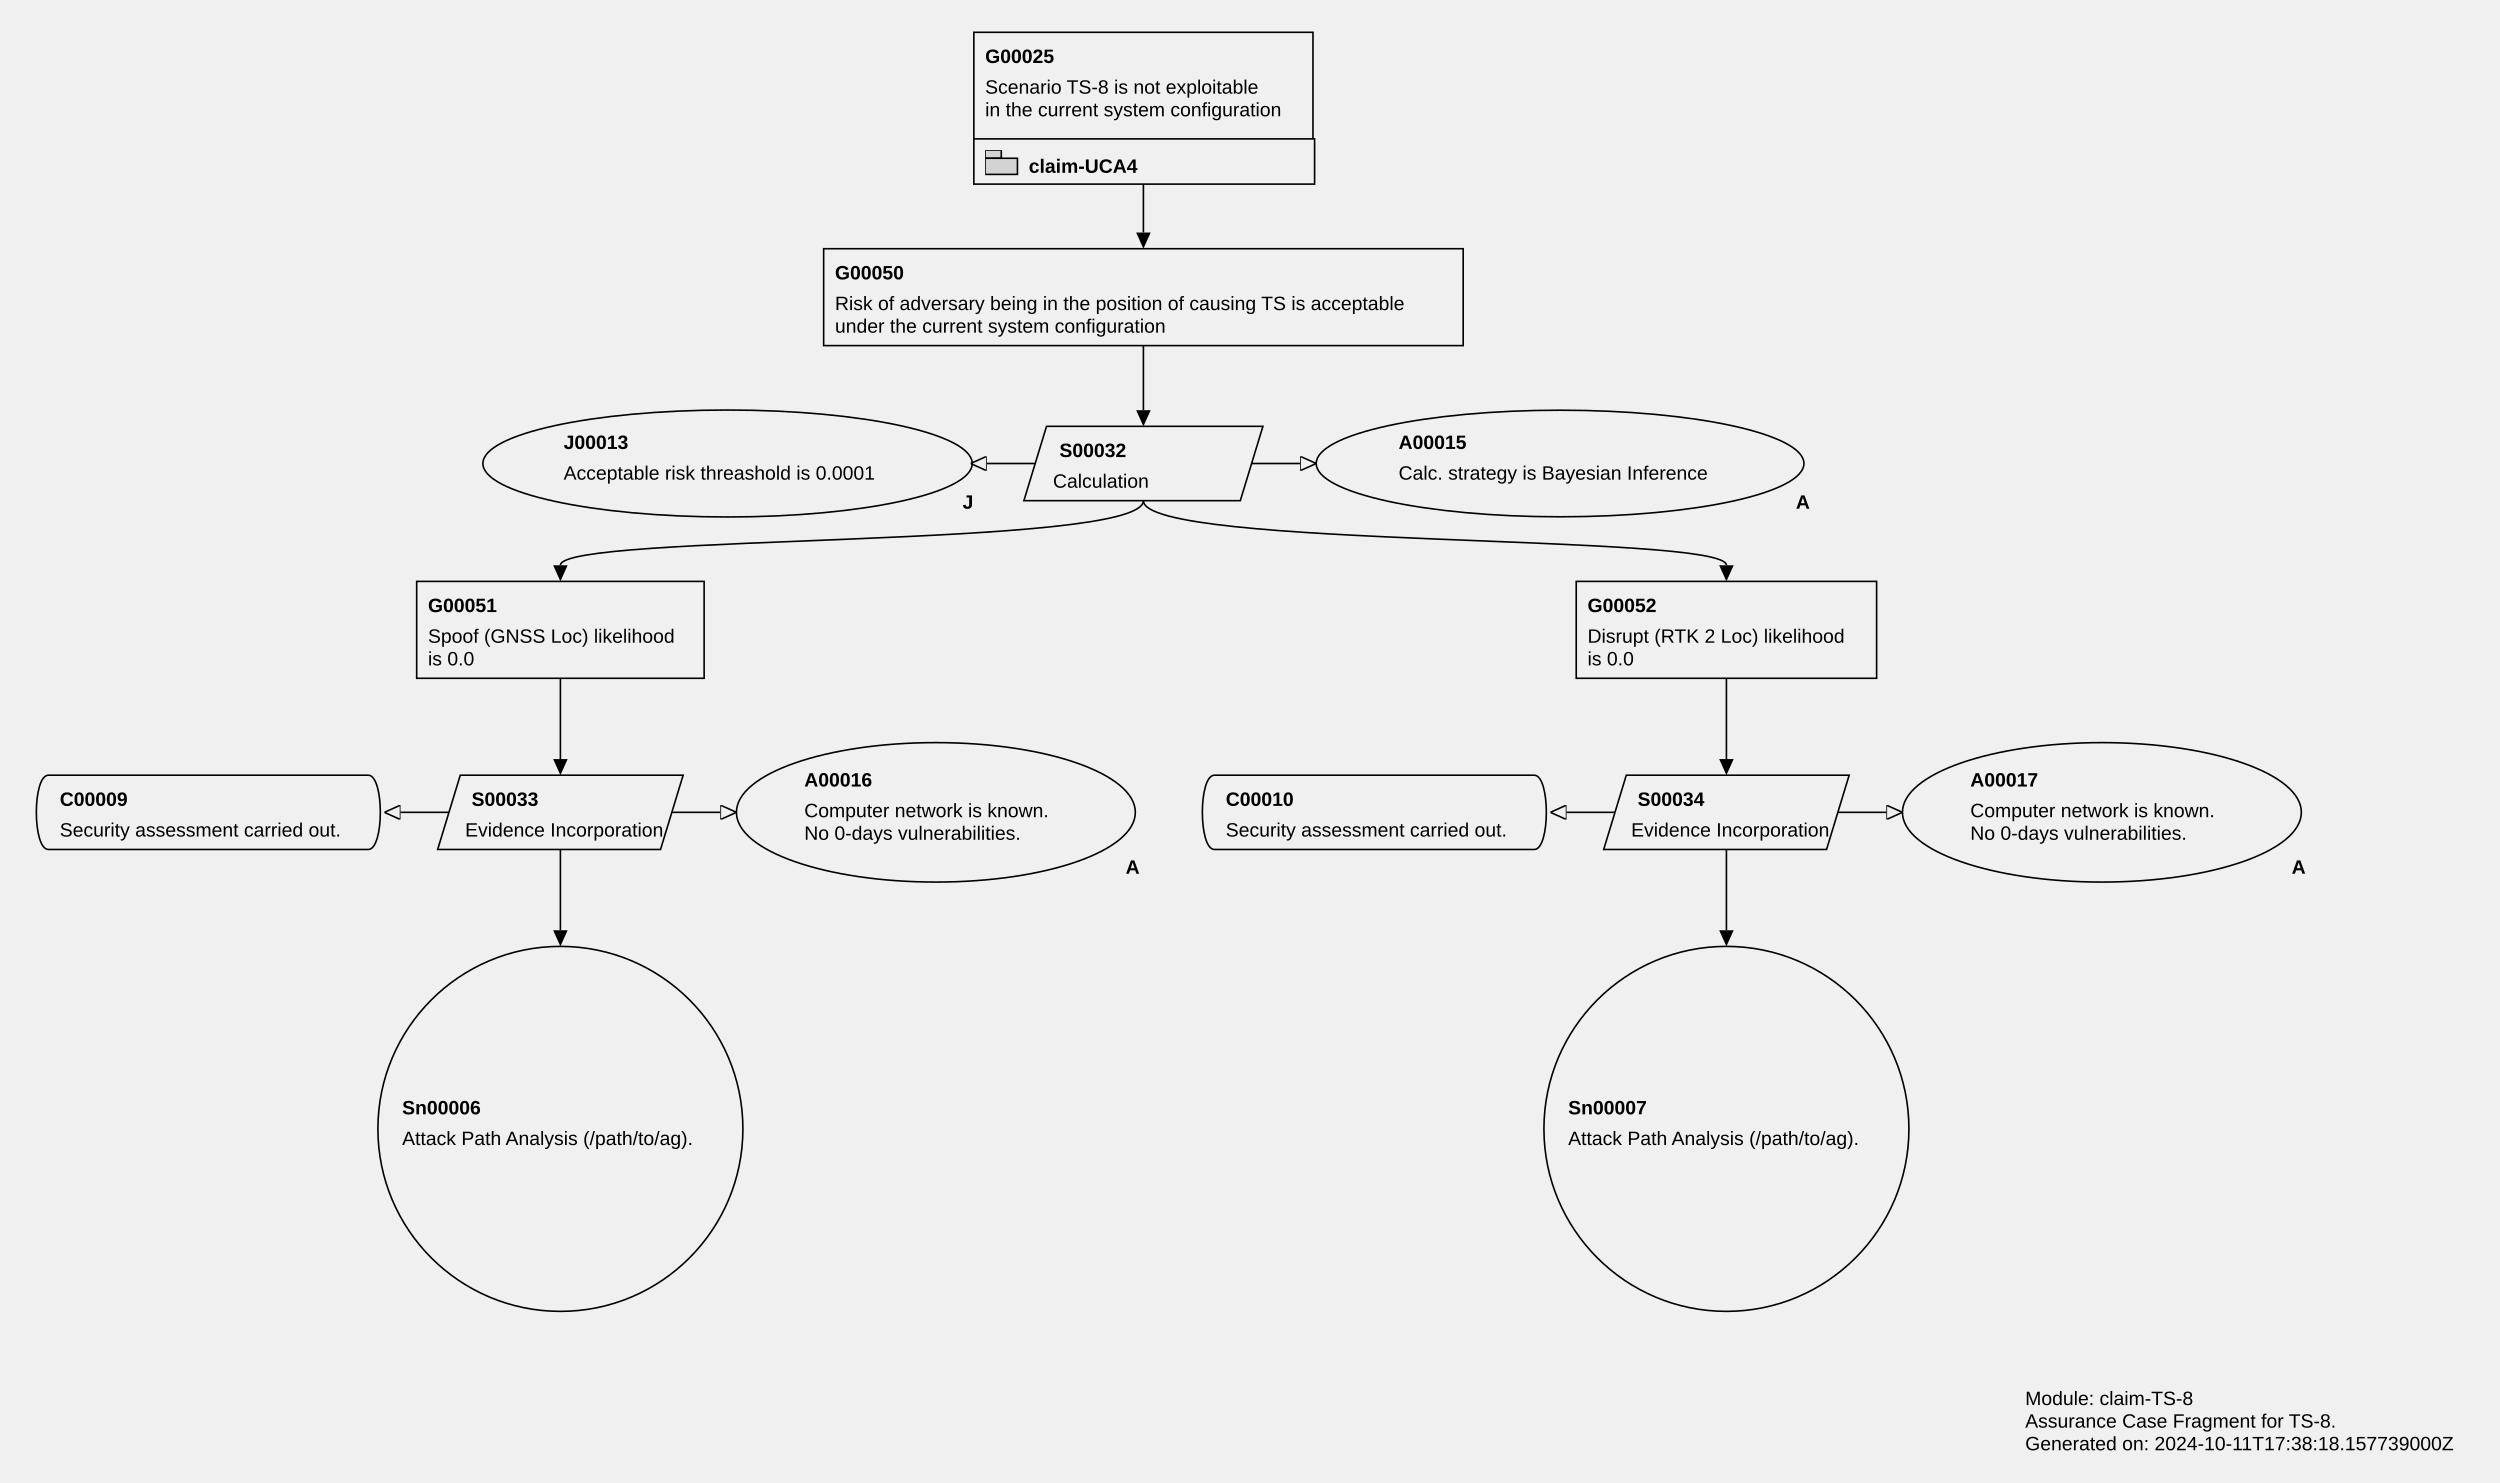
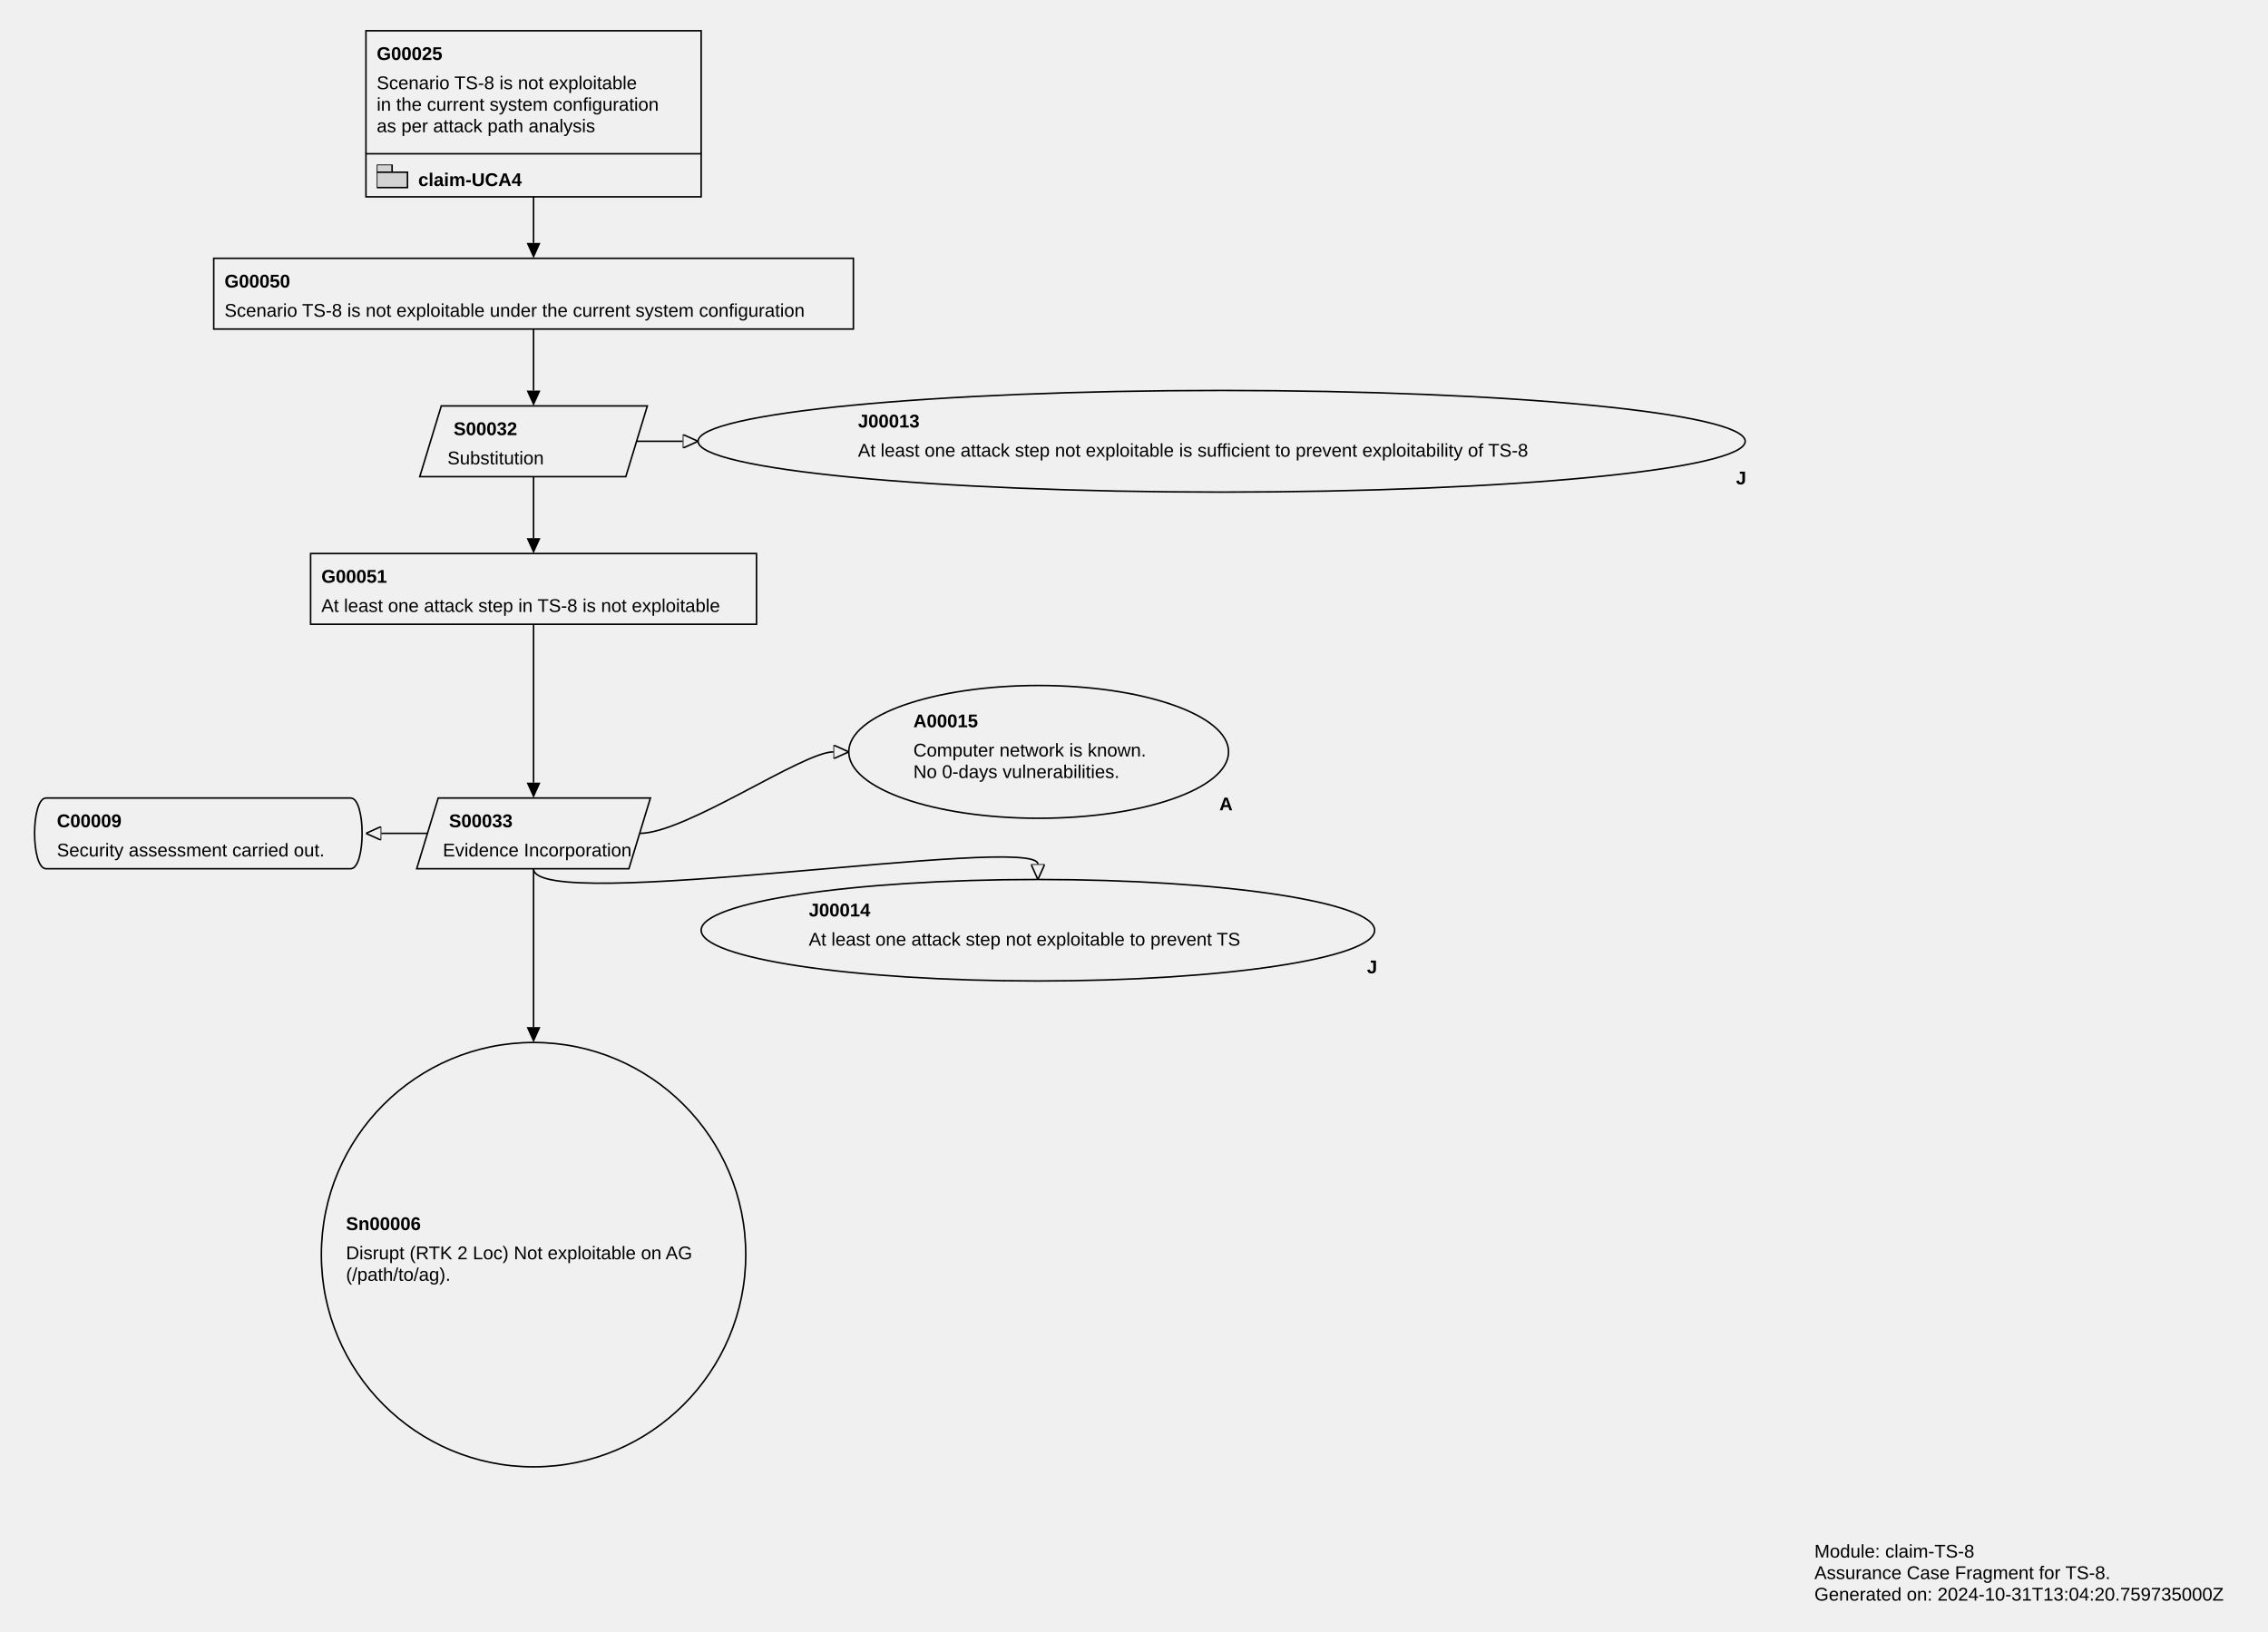
- <svg xmlns="http://www.w3.org/2000/svg" class="gsndiagram" viewBox="0 0 1548 918">
+ <svg xmlns="http://www.w3.org/2000/svg" class="gsndiagram" viewBox="0 0 1475 1061">
  <symbol id="module_icon">
    <rect fill="lightgrey" height="5" stroke="black" stroke-width="1" width="10" x="0" y="0" />
    <rect fill="lightgrey" height="10" stroke="black" stroke-width="1" width="20" x="0" y="5" />
  </symbol>
  <symbol id="acp">
    <rect fill="black" height="10" stroke="black" stroke-width="1" width="10" x="0" y="0" />
  </symbol>
  <marker id="composite_arrow" markerHeight="9" markerUnits="userSpaceOnUse" markerWidth="10" orient="auto-start-reverse" refX="0" refY="4.5">
    <polyline fill-opacity="0" points="0 0, 6 4.5, 0 9" stroke="black" stroke-width="1" />
    <polyline fill-opacity="0" points="4 0, 10 4.5, 4 9" stroke="black" stroke-width="1" />
    <polyline fill-opacity="0" points="0 4.5, 10 4.5" stroke="black" stroke-width="1" />
  </marker>
  <marker id="supportedby_arrow" markerHeight="9" markerUnits="userSpaceOnUse" markerWidth="10" orient="auto-start-reverse" refX="0" refY="4.5">
    <polyline fill="black" points="0 0, 10 4.5, 0 9" />
  </marker>
  <marker id="incontextof_arrow" markerHeight="9" markerUnits="userSpaceOnUse" markerWidth="10" orient="auto-start-reverse" refX="0" refY="4.5">
    <polyline fill-opacity="0" points="0 0, 10 4.5, 0 9, 0 0" stroke="black" stroke-width="1" />
  </marker>
  <style type="text/css">
.notVerified path { fill: red; fill-opacity: 1;}
/* .notVerified text,a { fill: white; } */
</style>
  <a href="claim-UCA4.svg#node_g00025">
    <g class="gsn_module_claim_uca4 gsnelem gsnawaygoal" id="node_g00025">
-       <path class="border" d="M603,86 V20 H813 V86" fill-opacity="0" stroke="black" stroke-width="1" />
-       <text font-family="Arial" font-size="12" font-weight="bold" x="610" y="39">G00025</text>
-       <text font-family="Arial" font-size="12" x="610" y="58">Scenario TS-8 is not exploitable </text>
-       <text font-family="Arial" font-size="12" x="610" y="72"> in the current system configuration</text>
+       <path class="border" d="M238,100 V20 H456 V100" fill-opacity="0" stroke="black" stroke-width="1" />
+       <text font-family="Arial" font-size="12" font-weight="bold" x="245" y="39">G00025</text>
+       <text font-family="Arial" font-size="12" x="245" y="58">Scenario TS-8 is not exploitable </text>
+       <text font-family="Arial" font-size="12" x="245" y="72"> in the current system configuration </text>
+       <text font-family="Arial" font-size="12" x="245" y="86"> as per attack path analysis</text>
      <a href="claim-UCA4.svg#node_g00025">
-         <path class="border" d="M603,86 h211 v28 h-211 z" fill-opacity="0" stroke="black" stroke-width="1" />
-         <text font-family="Arial" font-size="12" font-weight="bold" x="637" y="107">claim-UCA4</text>
+         <path class="border" d="M238,100 h218 v28 h-218 z" fill-opacity="0" stroke="black" stroke-width="1" />
+         <text font-family="Arial" font-size="12" font-weight="bold" x="272" y="121">claim-UCA4</text>
      </a>
-       <use href="#module_icon" x="610" y="93" />
+       <use href="#module_icon" x="245" y="107" />
    </g>
  </a>
  <g class="gsn_module_claim_ts_8 gsnelem gsngoal" id="node_g00050">
-     <path class="border" d="M510,154 L906,154 L906,214 L510,214 z" fill-opacity="0" stroke="black" stroke-width="1" />
-     <text font-family="Arial" font-size="12" font-weight="bold" x="517" y="173">G00050</text>
-     <text font-family="Arial" font-size="12" x="517" y="192">Risk of adversary being in the position of causing TS is acceptable </text>
-     <text font-family="Arial" font-size="12" x="517" y="206"> under the current system configuration</text>
+     <path class="border" d="M139,168 L555,168 L555,214 L139,214 z" fill-opacity="0" stroke="black" stroke-width="1" />
+     <text font-family="Arial" font-size="12" font-weight="bold" x="146" y="187">G00050</text>
+     <text font-family="Arial" font-size="12" x="146" y="206">Scenario TS-8 is not exploitable under the current system configuration</text>
+   </g>
+   <g class="gsn_module_claim_ts_8 gsnelem gsnstgy" id="node_s00032">
+     <path class="border" d="M287,264 L421,264 L407,310 L273,310 z" fill-opacity="0" stroke="black" stroke-width="1" />
+     <text font-family="Arial" font-size="12" font-weight="bold" x="295" y="283">S00032</text>
+     <text font-family="Arial" font-size="12" x="291" y="302">Substitution</text>
  </g>
  <g class="gsn_module_claim_ts_8 gsnelem gsnjust" id="node_j00013">
-     <path class="border" d="M299,287 a151,33,0,1,0,303,0 a151,33,0,1,0,-303,0 z" fill-opacity="0" stroke="black" stroke-width="1" />
-     <text font-family="Arial" font-size="12" font-weight="bold" x="349" y="278">J00013</text>
-     <text font-family="Arial" font-size="12" x="349" y="297">Acceptable risk threashold is 0.0001</text>
-     <text font-family="Arial" font-size="12" font-weight="bold" x="596" y="315">J</text>
+     <path class="border" d="M454,287 a340,33,0,1,0,681,0 a340,33,0,1,0,-681,0 z" fill-opacity="0" stroke="black" stroke-width="1" />
+     <text font-family="Arial" font-size="12" font-weight="bold" x="558" y="278">J00013</text>
+     <text font-family="Arial" font-size="12" x="558" y="297">At least one attack step not exploitable is sufficient to prevent exploitability of TS-8</text>
+     <text font-family="Arial" font-size="12" font-weight="bold" x="1129" y="315">J</text>
  </g>
-   <g class="gsn_module_claim_ts_8 gsnelem gsnstgy" id="node_s00032">
-     <path class="border" d="M648,264 L782,264 L768,310 L634,310 z" fill-opacity="0" stroke="black" stroke-width="1" />
-     <text font-family="Arial" font-size="12" font-weight="bold" x="656" y="283">S00032</text>
-     <text font-family="Arial" font-size="12" x="652" y="302">Calculation</text>
+   <g class="gsn_module_claim_ts_8 gsnelem gsngoal" id="node_g00051">
+     <path class="border" d="M202,360 L492,360 L492,406 L202,406 z" fill-opacity="0" stroke="black" stroke-width="1" />
+     <text font-family="Arial" font-size="12" font-weight="bold" x="209" y="379">G00051</text>
+     <text font-family="Arial" font-size="12" x="209" y="398">At least one attack step in TS-8 is not exploitable</text>
+   </g>
+   <g class="gsn_module_claim_ts_8 gsnelem gsnctxt" id="node_c00009">
+     <path class="border" d="M30,519 L228,519 C238,519,238,565,228,565 L30,565 C20,565,20,519,30,519" fill-opacity="0" stroke="black" stroke-width="1" />
+     <text font-family="Arial" font-size="12" font-weight="bold" x="37" y="538">C00009</text>
+     <text font-family="Arial" font-size="12" x="37" y="557">Security assessment carried out.</text>
+   </g>
+   <g class="gsn_module_claim_ts_8 gsnelem gsnstgy" id="node_s00033">
+     <path class="border" d="M285,519 L423,519 L409,565 L271,565 z" fill-opacity="0" stroke="black" stroke-width="1" />
+     <text font-family="Arial" font-size="12" font-weight="bold" x="292" y="538">S00033</text>
+     <text font-family="Arial" font-size="12" x="288" y="557">Evidence Incorporation</text>
  </g>
  <g class="gsn_module_claim_ts_8 gsnelem gsnasmp" id="node_a00015">
-     <path class="border" d="M815,287 a151,33,0,1,0,302,0 a151,33,0,1,0,-302,0 z" fill-opacity="0" stroke="black" stroke-width="1" />
-     <text font-family="Arial" font-size="12" font-weight="bold" x="866" y="278">A00015</text>
-     <text font-family="Arial" font-size="12" x="866" y="297">Calc. strategy is Bayesian Inference</text>
-     <text font-family="Arial" font-size="12" font-weight="bold" x="1112" y="315">A</text>
+     <path class="border" d="M552,489 a123,43,0,1,0,247,0 a123,43,0,1,0,-247,0 z" fill-opacity="0" stroke="black" stroke-width="1" />
+     <text font-family="Arial" font-size="12" font-weight="bold" x="594" y="473">A00015</text>
+     <text font-family="Arial" font-size="12" x="594" y="492">Computer network is known. </text>
+     <text font-family="Arial" font-size="12" x="594" y="506"> No 0-days vulnerabilities.</text>
+     <text font-family="Arial" font-size="12" font-weight="bold" x="793" y="527">A</text>
  </g>
-   <g class="gsn_module_claim_ts_8 gsnelem gsngoal" id="node_g00051">
-     <path class="border" d="M258,360 L436,360 L436,420 L258,420 z" fill-opacity="0" stroke="black" stroke-width="1" />
-     <text font-family="Arial" font-size="12" font-weight="bold" x="265" y="379">G00051</text>
-     <text font-family="Arial" font-size="12" x="265" y="398">Spoof (GNSS Loc) likelihood </text>
-     <text font-family="Arial" font-size="12" x="265" y="412"> is 0.0</text>
-   </g>
-   <g class="gsn_module_claim_ts_8 gsnelem gsngoal" id="node_g00052">
-     <path class="border" d="M976,360 L1162,360 L1162,420 L976,420 z" fill-opacity="0" stroke="black" stroke-width="1" />
-     <text font-family="Arial" font-size="12" font-weight="bold" x="983" y="379">G00052</text>
-     <text font-family="Arial" font-size="12" x="983" y="398">Disrupt (RTK 2 Loc) likelihood </text>
-     <text font-family="Arial" font-size="12" x="983" y="412"> is 0.0</text>
-   </g>
-   <g class="gsn_module_claim_ts_8 gsnelem gsnctxt" id="node_c00009">
-     <path class="border" d="M30,480 L228,480 C238,480,238,526,228,526 L30,526 C20,526,20,480,30,480" fill-opacity="0" stroke="black" stroke-width="1" />
-     <text font-family="Arial" font-size="12" font-weight="bold" x="37" y="499">C00009</text>
-     <text font-family="Arial" font-size="12" x="37" y="518">Security assessment carried out.</text>
-   </g>
-   <g class="gsn_module_claim_ts_8 gsnelem gsnstgy" id="node_s00033">
-     <path class="border" d="M285,480 L423,480 L409,526 L271,526 z" fill-opacity="0" stroke="black" stroke-width="1" />
-     <text font-family="Arial" font-size="12" font-weight="bold" x="292" y="499">S00033</text>
-     <text font-family="Arial" font-size="12" x="288" y="518">Evidence Incorporation</text>
-   </g>
-   <g class="gsn_module_claim_ts_8 gsnelem gsnasmp" id="node_a00016">
-     <path class="border" d="M456,503 a123,43,0,1,0,247,0 a123,43,0,1,0,-247,0 z" fill-opacity="0" stroke="black" stroke-width="1" />
-     <text font-family="Arial" font-size="12" font-weight="bold" x="498" y="487">A00016</text>
-     <text font-family="Arial" font-size="12" x="498" y="506">Computer network is known. </text>
-     <text font-family="Arial" font-size="12" x="498" y="520"> No 0-days vulnerabilities.</text>
-     <text font-family="Arial" font-size="12" font-weight="bold" x="697" y="541">A</text>
-   </g>
-   <g class="gsn_module_claim_ts_8 gsnelem gsnctxt" id="node_c00010">
-     <path class="border" d="M752,480 L950,480 C960,480,960,526,950,526 L752,526 C742,526,742,480,752,480" fill-opacity="0" stroke="black" stroke-width="1" />
-     <text font-family="Arial" font-size="12" font-weight="bold" x="759" y="499">C00010</text>
-     <text font-family="Arial" font-size="12" x="759" y="518">Security assessment carried out.</text>
-   </g>
-   <g class="gsn_module_claim_ts_8 gsnelem gsnstgy" id="node_s00034">
-     <path class="border" d="M1007,480 L1145,480 L1131,526 L993,526 z" fill-opacity="0" stroke="black" stroke-width="1" />
-     <text font-family="Arial" font-size="12" font-weight="bold" x="1014" y="499">S00034</text>
-     <text font-family="Arial" font-size="12" x="1010" y="518">Evidence Incorporation</text>
-   </g>
-   <g class="gsn_module_claim_ts_8 gsnelem gsnasmp" id="node_a00017">
-     <path class="border" d="M1178,503 a123,43,0,1,0,247,0 a123,43,0,1,0,-247,0 z" fill-opacity="0" stroke="black" stroke-width="1" />
-     <text font-family="Arial" font-size="12" font-weight="bold" x="1220" y="487">A00017</text>
-     <text font-family="Arial" font-size="12" x="1220" y="506">Computer network is known. </text>
-     <text font-family="Arial" font-size="12" x="1220" y="520"> No 0-days vulnerabilities.</text>
-     <text font-family="Arial" font-size="12" font-weight="bold" x="1419" y="541">A</text>
+   <g class="gsn_module_claim_ts_8 gsnelem gsnjust" id="node_j00014">
+     <path class="border" d="M456,605 a219,33,0,1,0,438,0 a219,33,0,1,0,-438,0 z" fill-opacity="0" stroke="black" stroke-width="1" />
+     <text font-family="Arial" font-size="12" font-weight="bold" x="526" y="596">J00014</text>
+     <text font-family="Arial" font-size="12" x="526" y="615">At least one attack step not exploitable to prevent TS</text>
+     <text font-family="Arial" font-size="12" font-weight="bold" x="889" y="633">J</text>
  </g>
  <g class="gsn_module_claim_ts_8 gsnelem gsnsltn" id="node_sn00006">
-     <path class="border" d="M234,699 a113,113,0,1,0,226,0 a113,113,0,1,0,-226,0 z" fill-opacity="0" stroke="black" stroke-width="1" />
-     <text font-family="Arial" font-size="12" font-weight="bold" x="249" y="690">Sn00006</text>
-     <text font-family="Arial" font-size="12" x="249" y="709">Attack Path Analysis (/path/to/ag). </text>
+     <path class="border" d="M209,816 a138,138,0,1,0,276,0 a138,138,0,1,0,-276,0 z" fill-opacity="0" stroke="black" stroke-width="1" />
+     <text font-family="Arial" font-size="12" font-weight="bold" x="225" y="800">Sn00006</text>
+     <text font-family="Arial" font-size="12" x="225" y="819">Disrupt (RTK 2 Loc) Not exploitable on AG </text>
+     <text font-family="Arial" font-size="12" x="225" y="833">(/path/to/ag). </text>
  </g>
-   <g class="gsn_module_claim_ts_8 gsnelem gsnsltn" id="node_sn00007">
-     <path class="border" d="M956,699 a113,113,0,1,0,226,0 a113,113,0,1,0,-226,0 z" fill-opacity="0" stroke="black" stroke-width="1" />
-     <text font-family="Arial" font-size="12" font-weight="bold" x="971" y="690">Sn00007</text>
-     <text font-family="Arial" font-size="12" x="971" y="709">Attack Path Analysis (/path/to/ag). </text>
-   </g>
-   <path class="gsnedge gsninspby" d="M708,114 C708,144,708,124,708,144" fill-opacity="0" marker-end="url(#supportedby_arrow)" stroke="black" stroke-width="1" />
-   <path class="gsnedge gsninspby" d="M708,214 C708,244,708,234,708,254" fill-opacity="0" marker-end="url(#supportedby_arrow)" stroke="black" stroke-width="1" />
-   <path class="gsnedge gsninspby" d="M347,420 C347,450,347,450,347,470" fill-opacity="0" marker-end="url(#supportedby_arrow)" stroke="black" stroke-width="1" />
-   <path class="gsnedge gsninspby" d="M1069,420 C1069,450,1069,450,1069,470" fill-opacity="0" marker-end="url(#supportedby_arrow)" stroke="black" stroke-width="1" />
-   <path class="gsnedge gsninctxt" d="M775,287 C805,287,785,287,805,287" fill-opacity="0" marker-end="url(#incontextof_arrow)" stroke="black" stroke-width="1" />
-   <path class="gsnedge gsninctxt" d="M641,287 C611,287,631,287,611,287" fill-opacity="0" marker-end="url(#incontextof_arrow)" stroke="black" stroke-width="1" />
-   <path class="gsnedge gsninspby" d="M708,310 C708,340,347,330,347,350" fill-opacity="0" marker-end="url(#supportedby_arrow)" stroke="black" stroke-width="1" />
-   <path class="gsnedge gsninspby" d="M708,310 C708,340,1069,330,1069,350" fill-opacity="0" marker-end="url(#supportedby_arrow)" stroke="black" stroke-width="1" />
-   <path class="gsnedge gsninctxt" d="M416,503 C446,503,426,503,446,503" fill-opacity="0" marker-end="url(#incontextof_arrow)" stroke="black" stroke-width="1" />
-   <path class="gsnedge gsninctxt" d="M278,503 C248,503,268,503,248,503" fill-opacity="0" marker-end="url(#incontextof_arrow)" stroke="black" stroke-width="1" />
-   <path class="gsnedge gsninspby" d="M347,526 C347,556,347,556,347,576" fill-opacity="0" marker-end="url(#supportedby_arrow)" stroke="black" stroke-width="1" />
-   <path class="gsnedge gsninctxt" d="M1138,503 C1168,503,1148,503,1168,503" fill-opacity="0" marker-end="url(#incontextof_arrow)" stroke="black" stroke-width="1" />
-   <path class="gsnedge gsninctxt" d="M1000,503 C970,503,990,503,970,503" fill-opacity="0" marker-end="url(#incontextof_arrow)" stroke="black" stroke-width="1" />
-   <path class="gsnedge gsninspby" d="M1069,526 C1069,556,1069,556,1069,576" fill-opacity="0" marker-end="url(#supportedby_arrow)" stroke="black" stroke-width="1" />
+   <path class="gsnedge gsninspby" d="M347,128 C347,158,347,138,347,158" fill-opacity="0" marker-end="url(#supportedby_arrow)" stroke="black" stroke-width="1" />
+   <path class="gsnedge gsninspby" d="M347,214 C347,244,347,234,347,254" fill-opacity="0" marker-end="url(#supportedby_arrow)" stroke="black" stroke-width="1" />
+   <path class="gsnedge gsninspby" d="M347,406 C347,436,347,489,347,509" fill-opacity="0" marker-end="url(#supportedby_arrow)" stroke="black" stroke-width="1" />
+   <path class="gsnedge gsninctxt" d="M414,287 C444,287,424,287,444,287" fill-opacity="0" marker-end="url(#incontextof_arrow)" stroke="black" stroke-width="1" />
+   <path class="gsnedge gsninspby" d="M347,310 C347,340,347,330,347,350" fill-opacity="0" marker-end="url(#supportedby_arrow)" stroke="black" stroke-width="1" />
+   <path class="gsnedge gsninctxt" d="M416,542 C446,542,522,489,542,489" fill-opacity="0" marker-end="url(#incontextof_arrow)" stroke="black" stroke-width="1" />
+   <path class="gsnedge gsninctxt" d="M278,542 C248,542,268,542,248,542" fill-opacity="0" marker-end="url(#incontextof_arrow)" stroke="black" stroke-width="1" />
+   <path class="gsnedge gsninctxt" d="M347,565 C347,595,675,542,675,562" fill-opacity="0" marker-end="url(#incontextof_arrow)" stroke="black" stroke-width="1" />
+   <path class="gsnedge gsninspby" d="M347,565 C347,595,347,648,347,668" fill-opacity="0" marker-end="url(#supportedby_arrow)" stroke="black" stroke-width="1" />
  <g class="gsnmodule" id="node_gsn_module">
-     <text font-family="Arial" font-size="12" x="1254" y="870">Module: claim-TS-8</text>
-     <text font-family="Arial" font-size="12" x="1254" y="884">Assurance Case Fragment for TS-8.</text>
-     <text font-family="Arial" font-size="12" x="1254" y="898">Generated on: 2024-10-11T17:38:18.157739000Z</text>
+     <text font-family="Arial" font-size="12" x="1180" y="1013">Module: claim-TS-8</text>
+     <text font-family="Arial" font-size="12" x="1180" y="1027">Assurance Case Fragment for TS-8.</text>
+     <text font-family="Arial" font-size="12" x="1180" y="1041">Generated on: 2024-10-31T13:04:20.759735000Z</text>
  </g>
</svg>
